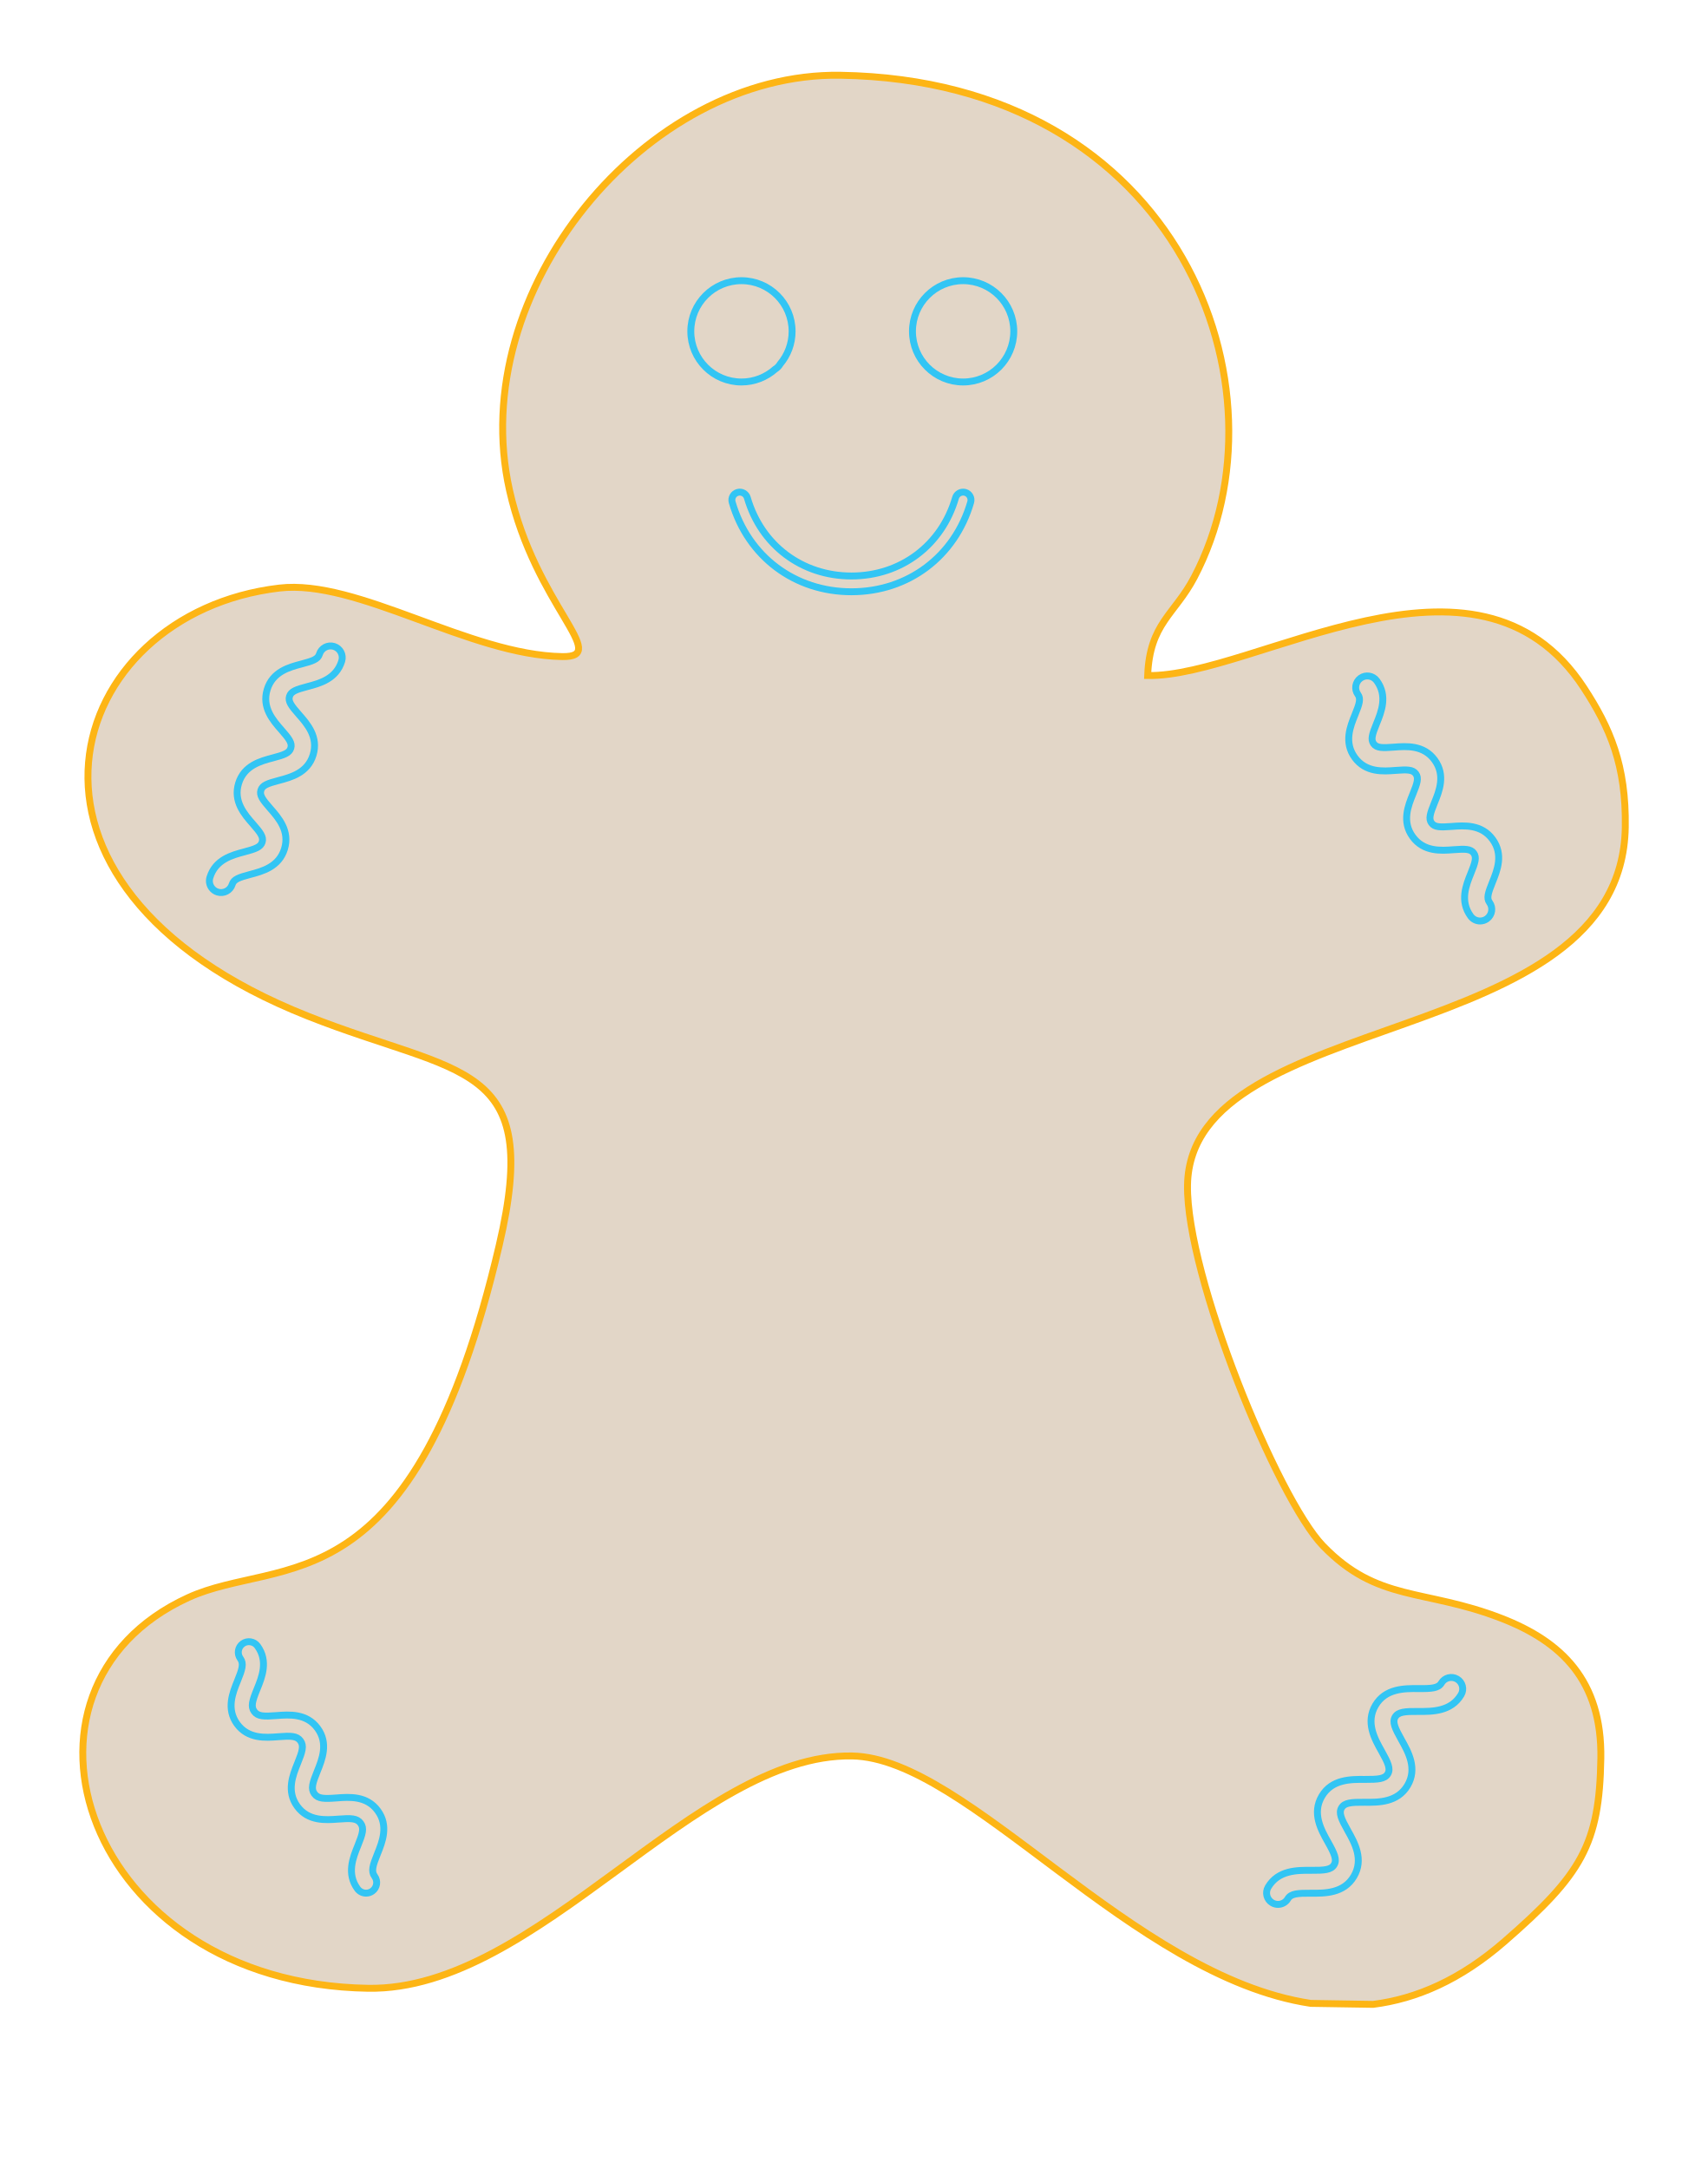
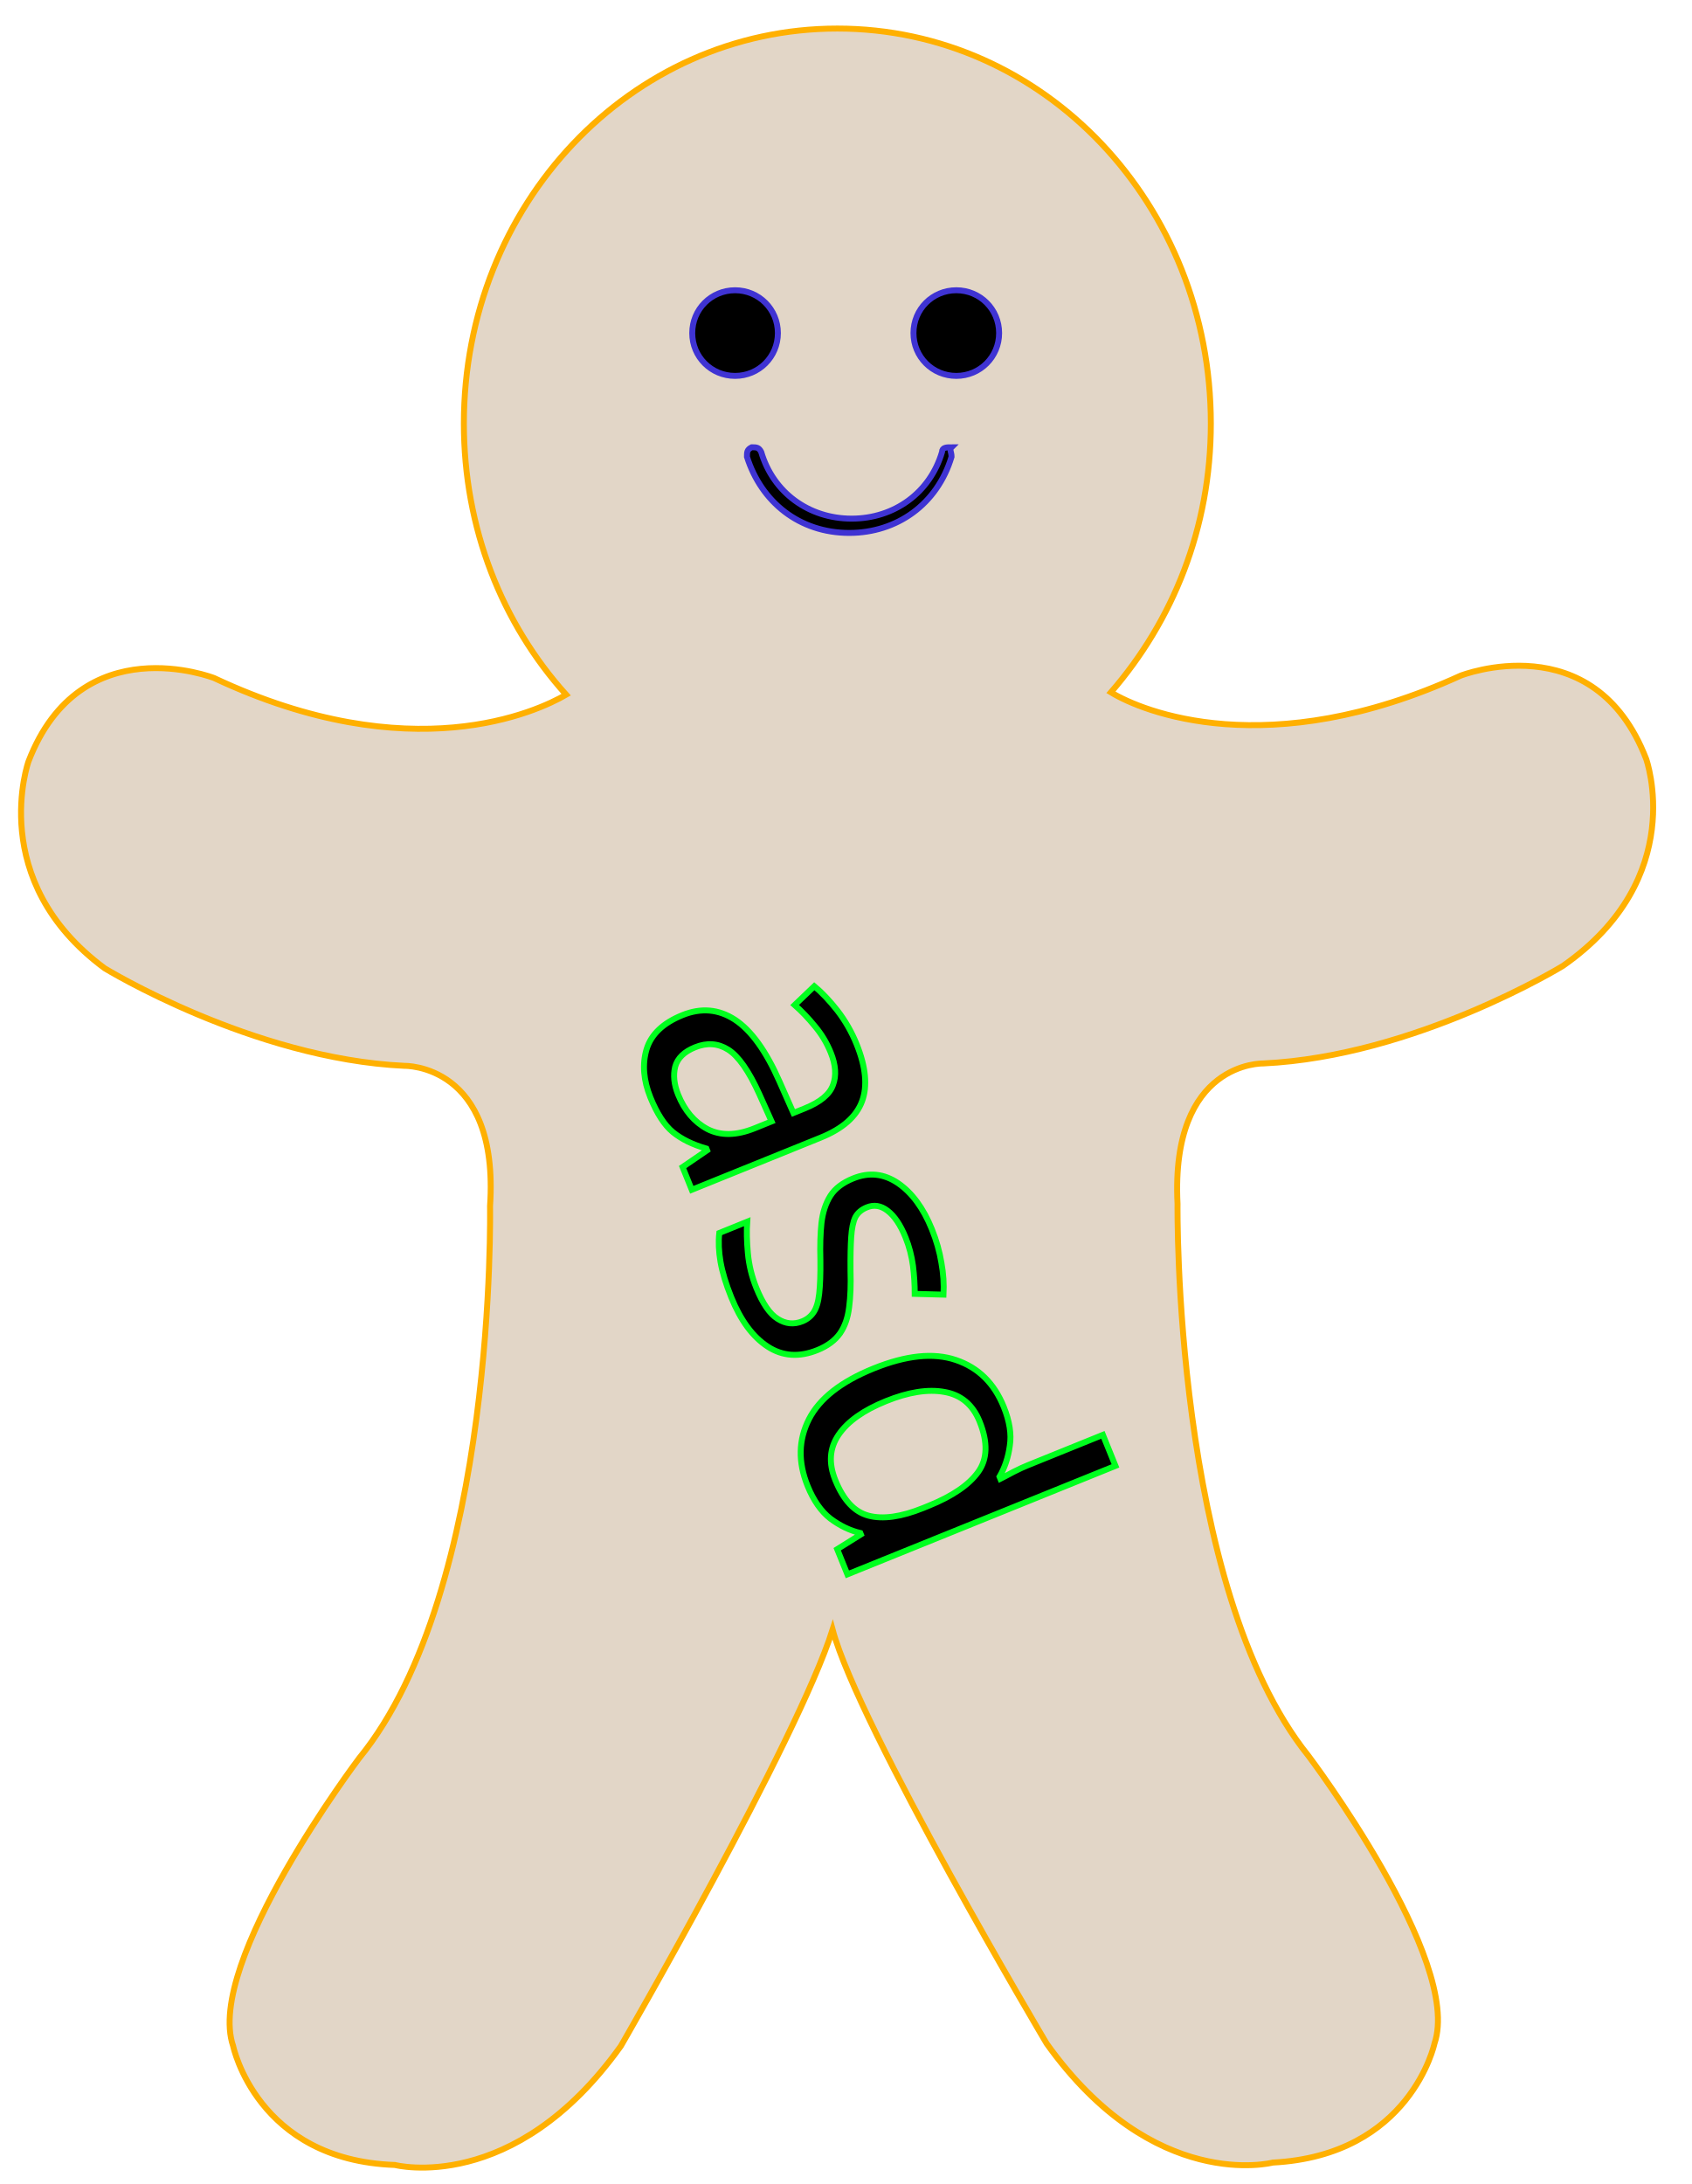
- <svg xmlns="http://www.w3.org/2000/svg" version="1.1" id="Layer_1" x="0px" y="0px" viewBox="0 0 61.826 78.522" enable-background="new 0 0 61.826 78.522" xml:space="preserve">
+ <svg xmlns="http://www.w3.org/2000/svg" version="1.1" id="Layer_1" x="0px" y="0px" viewBox="0 0 71.1 91.8" enable-background="new 0 0 71.1 91.8" xml:space="preserve">
  <g>
-     <path fill="#E2D6C7" stroke="#FDB515" stroke-width="0.25" stroke-miterlimit="10" d="M54.364,58.586   c-2.807-1.088-4.483-0.573-6.468-2.632c-1.638-1.7-4.95-9.768-4.898-13.049c0.104-6.497,15.721-4.81,15.851-12.957   c0.036-2.247-0.553-3.599-1.5-5.048c-3.887-5.944-11.898-0.381-15.794-0.444c0.073-1.891,0.973-2.201,1.687-3.558   C46.82,14.088,42.77,2.922,30.43,2.724c-7.056-0.112-13.601,7.807-11.981,15.024c0.938,4.177,3.701,6.051,1.911,6.022   c-3.37-0.054-7.411-2.815-10.246-2.481c-7.777,0.916-10.992,10.737,1.043,15.5c5.54,2.193,8.494,1.561,6.919,8.291   c-3.11,13.296-7.889,11.214-11.258,12.755c-7.202,3.293-3.772,13.981,6.514,14.145c6.133,0.098,11.851-8.502,17.517-8.411   c4.183,0.067,10.14,7.983,16.61,8.957l2.261,0.036c1.568-0.198,3.157-0.886,4.749-2.27c2.795-2.43,3.445-3.516,3.495-6.637   C58.008,60.835,56.538,59.429,54.364,58.586z" />
+     <path fill="#E2D6C7" stroke="#FFB000" stroke-width="0.25" stroke-miterlimit="10" d="M69.2,31.9c-2.2-5.7-7.8-3.5-7.8-3.5   c-8.1,3.7-13.4,1.5-14.7,0.7c2.6-3,4.2-6.9,4.2-11.3c0-9.2-7-16.6-15.7-16.6S19.5,8.6,19.5,17.8c0,4.4,1.6,8.4,4.3,11.4   c-1.2,0.7-6.5,3.2-14.8-0.7c0,0-5.6-2.2-7.8,3.5c0,0-1.8,5,3.2,8.7c0,0,6.2,3.8,12.6,4.1c0,0,4-0.1,3.6,5.9c0,0,0.3,16.1-5.5,23.2   c0,0-6.5,8.6-5.3,12.1c0,0,1,4.8,6.8,5c0,0,5,1.3,9.5-5c0,0,7.4-12.8,8.9-17.5c1.1,4.1,9,17.4,9,17.4c4.5,6.3,9.5,5,9.5,5   c5.8-0.3,6.8-5,6.8-5c1.2-3.5-5.3-12.1-5.3-12.1c-5.7-7.1-5.5-23.2-5.5-23.2c-0.3-6,3.6-5.9,3.6-5.9c6.4-0.3,12.6-4.1,12.6-4.1   C71,36.9,69.2,31.9,69.2,31.9z" />
    <g>
-       <path fill="none" stroke="#32C5F4" stroke-width="0.25" stroke-miterlimit="10" d="M49.062,25.875    c0.16-0.392,0.218-0.58,0.106-0.733c-0.137-0.188-0.096-0.452,0.092-0.59s0.452-0.096,0.59,0.092    c0.401,0.548,0.166,1.126-0.006,1.549c-0.16,0.392-0.218,0.58-0.106,0.733s0.309,0.155,0.731,0.122    c0.454-0.035,1.077-0.083,1.477,0.465c0.401,0.549,0.166,1.127-0.006,1.549c-0.159,0.393-0.218,0.581-0.106,0.734    s0.308,0.155,0.732,0.123c0.454-0.035,1.077-0.082,1.478,0.467c0.401,0.549,0.167,1.127-0.005,1.55    c-0.159,0.393-0.218,0.581-0.106,0.735c0.138,0.188,0.096,0.452-0.092,0.59c-0.075,0.055-0.162,0.081-0.249,0.081    c-0.13,0-0.258-0.06-0.341-0.173c-0.401-0.549-0.166-1.128,0.005-1.55c0.16-0.393,0.218-0.581,0.106-0.735    c-0.112-0.154-0.309-0.155-0.732-0.123c-0.454,0.035-1.077,0.082-1.478-0.467c-0.401-0.549-0.166-1.127,0.006-1.549    c0.16-0.392,0.218-0.58,0.106-0.733s-0.309-0.154-0.731-0.122c-0.454,0.035-1.077,0.083-1.477-0.465    C48.655,26.875,48.89,26.297,49.062,25.875z" />
-       <path fill="none" stroke="#32C5F4" stroke-width="0.25" stroke-miterlimit="10" d="M12.374,23.93    c-0.198,0.65-0.801,0.809-1.242,0.925c-0.409,0.108-0.595,0.174-0.65,0.355c-0.055,0.181,0.062,0.34,0.341,0.657    c0.301,0.342,0.713,0.811,0.515,1.461s-0.802,0.809-1.242,0.926c-0.41,0.108-0.595,0.174-0.65,0.356    c-0.055,0.181,0.061,0.34,0.341,0.659c0.3,0.342,0.712,0.812,0.514,1.462s-0.802,0.81-1.242,0.926    c-0.41,0.109-0.595,0.175-0.651,0.357c-0.068,0.223-0.304,0.349-0.527,0.281c-0.089-0.027-0.162-0.081-0.214-0.15    C7.589,32.041,7.56,31.902,7.6,31.768c0.198-0.65,0.802-0.81,1.242-0.927c0.41-0.109,0.596-0.175,0.651-0.357    c0.056-0.182-0.061-0.341-0.341-0.66c-0.3-0.342-0.712-0.811-0.514-1.462c0.198-0.65,0.802-0.809,1.242-0.925    c0.41-0.108,0.595-0.174,0.65-0.356c0.055-0.181-0.062-0.339-0.341-0.657c-0.301-0.342-0.713-0.811-0.515-1.461    s0.802-0.809,1.242-0.925c0.41-0.108,0.595-0.174,0.65-0.355c0.068-0.223,0.304-0.349,0.527-0.281    C12.317,23.471,12.442,23.707,12.374,23.93z" />
-       <path fill="none" stroke="#32C5F4" stroke-width="0.25" stroke-miterlimit="10" d="M13.668,67.11    c-0.173,0.428-0.236,0.634-0.103,0.815c0.125,0.171,0.088,0.412-0.084,0.537c-0.068,0.05-0.148,0.074-0.226,0.074    c-0.118,0-0.235-0.055-0.311-0.158c-0.399-0.546-0.162-1.131,0.011-1.558c0.173-0.428,0.236-0.634,0.103-0.815    c-0.132-0.182-0.348-0.185-0.808-0.15c-0.46,0.035-1.089,0.083-1.487-0.463c-0.398-0.545-0.161-1.13,0.012-1.557    c0.173-0.427,0.236-0.633,0.104-0.814s-0.347-0.184-0.807-0.148s-1.088,0.084-1.487-0.461c-0.398-0.545-0.161-1.13,0.013-1.556    c0.174-0.427,0.236-0.633,0.104-0.813c-0.125-0.172-0.088-0.412,0.084-0.537c0.171-0.125,0.412-0.088,0.537,0.083    c0.398,0.545,0.161,1.13-0.013,1.556c-0.174,0.427-0.236,0.633-0.104,0.814s0.347,0.184,0.807,0.148    c0.459-0.036,1.088-0.084,1.487,0.461c0.399,0.545,0.161,1.13-0.012,1.557c-0.173,0.427-0.236,0.633-0.104,0.814    c0.133,0.181,0.348,0.185,0.808,0.15c0.459-0.035,1.088-0.083,1.487,0.463C14.078,66.098,13.841,66.683,13.668,67.11z" />
-       <path fill="none" stroke="#32C5F4" stroke-width="0.25" stroke-miterlimit="10" d="M25.013,11.995    c0-1.013,0.821-1.834,1.834-1.834s1.834,0.821,1.834,1.834c0,0.449-0.161,0.859-0.428,1.178c-0.051,0.085-0.114,0.148-0.19,0.195    c-0.324,0.286-0.749,0.461-1.215,0.461C25.834,13.829,25.013,13.008,25.013,11.995z" />
-       <path fill="none" stroke="#32C5F4" stroke-width="0.25" stroke-miterlimit="10" d="M35.147,18.181    c-0.572,1.969-2.267,3.242-4.318,3.242s-3.746-1.272-4.318-3.242c-0.044-0.152,0.043-0.31,0.195-0.354    c0.151-0.044,0.31,0.043,0.354,0.195c0.5,1.719,1.979,2.83,3.769,2.83s3.269-1.111,3.769-2.83    c0.044-0.152,0.203-0.238,0.354-0.195C35.104,17.87,35.191,18.029,35.147,18.181z" />
-       <path fill="none" stroke="#32C5F4" stroke-width="0.25" stroke-miterlimit="10" d="M34.873,13.829    c-1.013,0-1.834-0.821-1.834-1.834s0.821-1.834,1.834-1.834s1.834,0.821,1.834,1.834C36.706,13.008,35.885,13.829,34.873,13.829z" />
-       <path fill="none" stroke="#32C5F4" stroke-width="0.25" stroke-miterlimit="10" d="M52.905,61.351    c-0.364,0.616-1.052,0.61-1.554,0.607c-0.484-0.004-0.724,0.015-0.834,0.2c-0.109,0.185-0.009,0.404,0.228,0.827    c0.246,0.438,0.583,1.037,0.219,1.654c-0.364,0.616-1.051,0.612-1.554,0.607c-0.486-0.004-0.725,0.015-0.834,0.2    c-0.11,0.186-0.01,0.405,0.227,0.828c0.246,0.438,0.583,1.038,0.218,1.655c-0.364,0.617-1.052,0.613-1.555,0.609    c-0.484-0.003-0.725,0.015-0.835,0.201c-0.077,0.131-0.215,0.204-0.357,0.204c-0.072,0-0.144-0.018-0.21-0.058    c-0.197-0.116-0.263-0.37-0.146-0.567c0.364-0.617,1.051-0.612,1.554-0.609c0.484,0.004,0.725-0.015,0.835-0.201    s0.01-0.406-0.227-0.828c-0.246-0.438-0.582-1.038-0.218-1.655c0.364-0.617,1.052-0.611,1.554-0.607    c0.484,0.002,0.724-0.015,0.834-0.2c0.109-0.185,0.009-0.404-0.228-0.827c-0.246-0.437-0.583-1.037-0.219-1.654    c0.364-0.616,1.052-0.612,1.554-0.607c0.485,0.005,0.724-0.015,0.834-0.2c0.116-0.197,0.371-0.262,0.567-0.146    C52.956,60.9,53.022,61.154,52.905,61.351z" />
+       <path stroke="#3F33D3" stroke-width="0.25" stroke-miterlimit="10" d="M30.9,15.8c-1,0-1.8-0.8-1.8-1.8c0-1,0.8-1.8,1.8-1.8    s1.8,0.8,1.8,1.8C32.7,15,31.9,15.8,30.9,15.8z" />
+       <path stroke="#3F33D3" stroke-width="0.25" stroke-miterlimit="10" d="M40.2,15.8c-1,0-1.8-0.8-1.8-1.8c0-1,0.8-1.8,1.8-1.8    c1,0,1.8,0.8,1.8,1.8C42,15,41.2,15.8,40.2,15.8z" />
+       <path stroke="#3F33D3" stroke-width="0.25" stroke-miterlimit="10" d="M40,19.2c-0.6,2-2.3,3.2-4.3,3.2c-2.1,0-3.7-1.3-4.3-3.2    c0-0.2,0-0.3,0.2-0.4c0.2,0,0.3,0,0.4,0.2c0.5,1.7,2,2.8,3.8,2.8c1.8,0,3.3-1.1,3.8-2.8c0-0.2,0.2-0.2,0.4-0.2    C39.9,18.9,40,19,40,19.2z" />
    </g>
  </g>
-   <text transform="translate(1000,1000) matrix(0.4781 0.8783 -0.8783 0.4781 18.7188 35.6855)" fill="#FDFEFF" stroke="#6ABD45" stroke-width="0.25" stroke-miterlimit="10" font-family="'RollerSkates-Regular'" font-size="20px">A</text>
+   <text transform="matrix(0.3751 0.927 -0.927 0.3751 26.197 42.8842)" stroke="#00FF1E" stroke-width="0.25" stroke-miterlimit="10" font-family="'RollerSkates-Regular'" font-size="16px">asd</text>
</svg>
